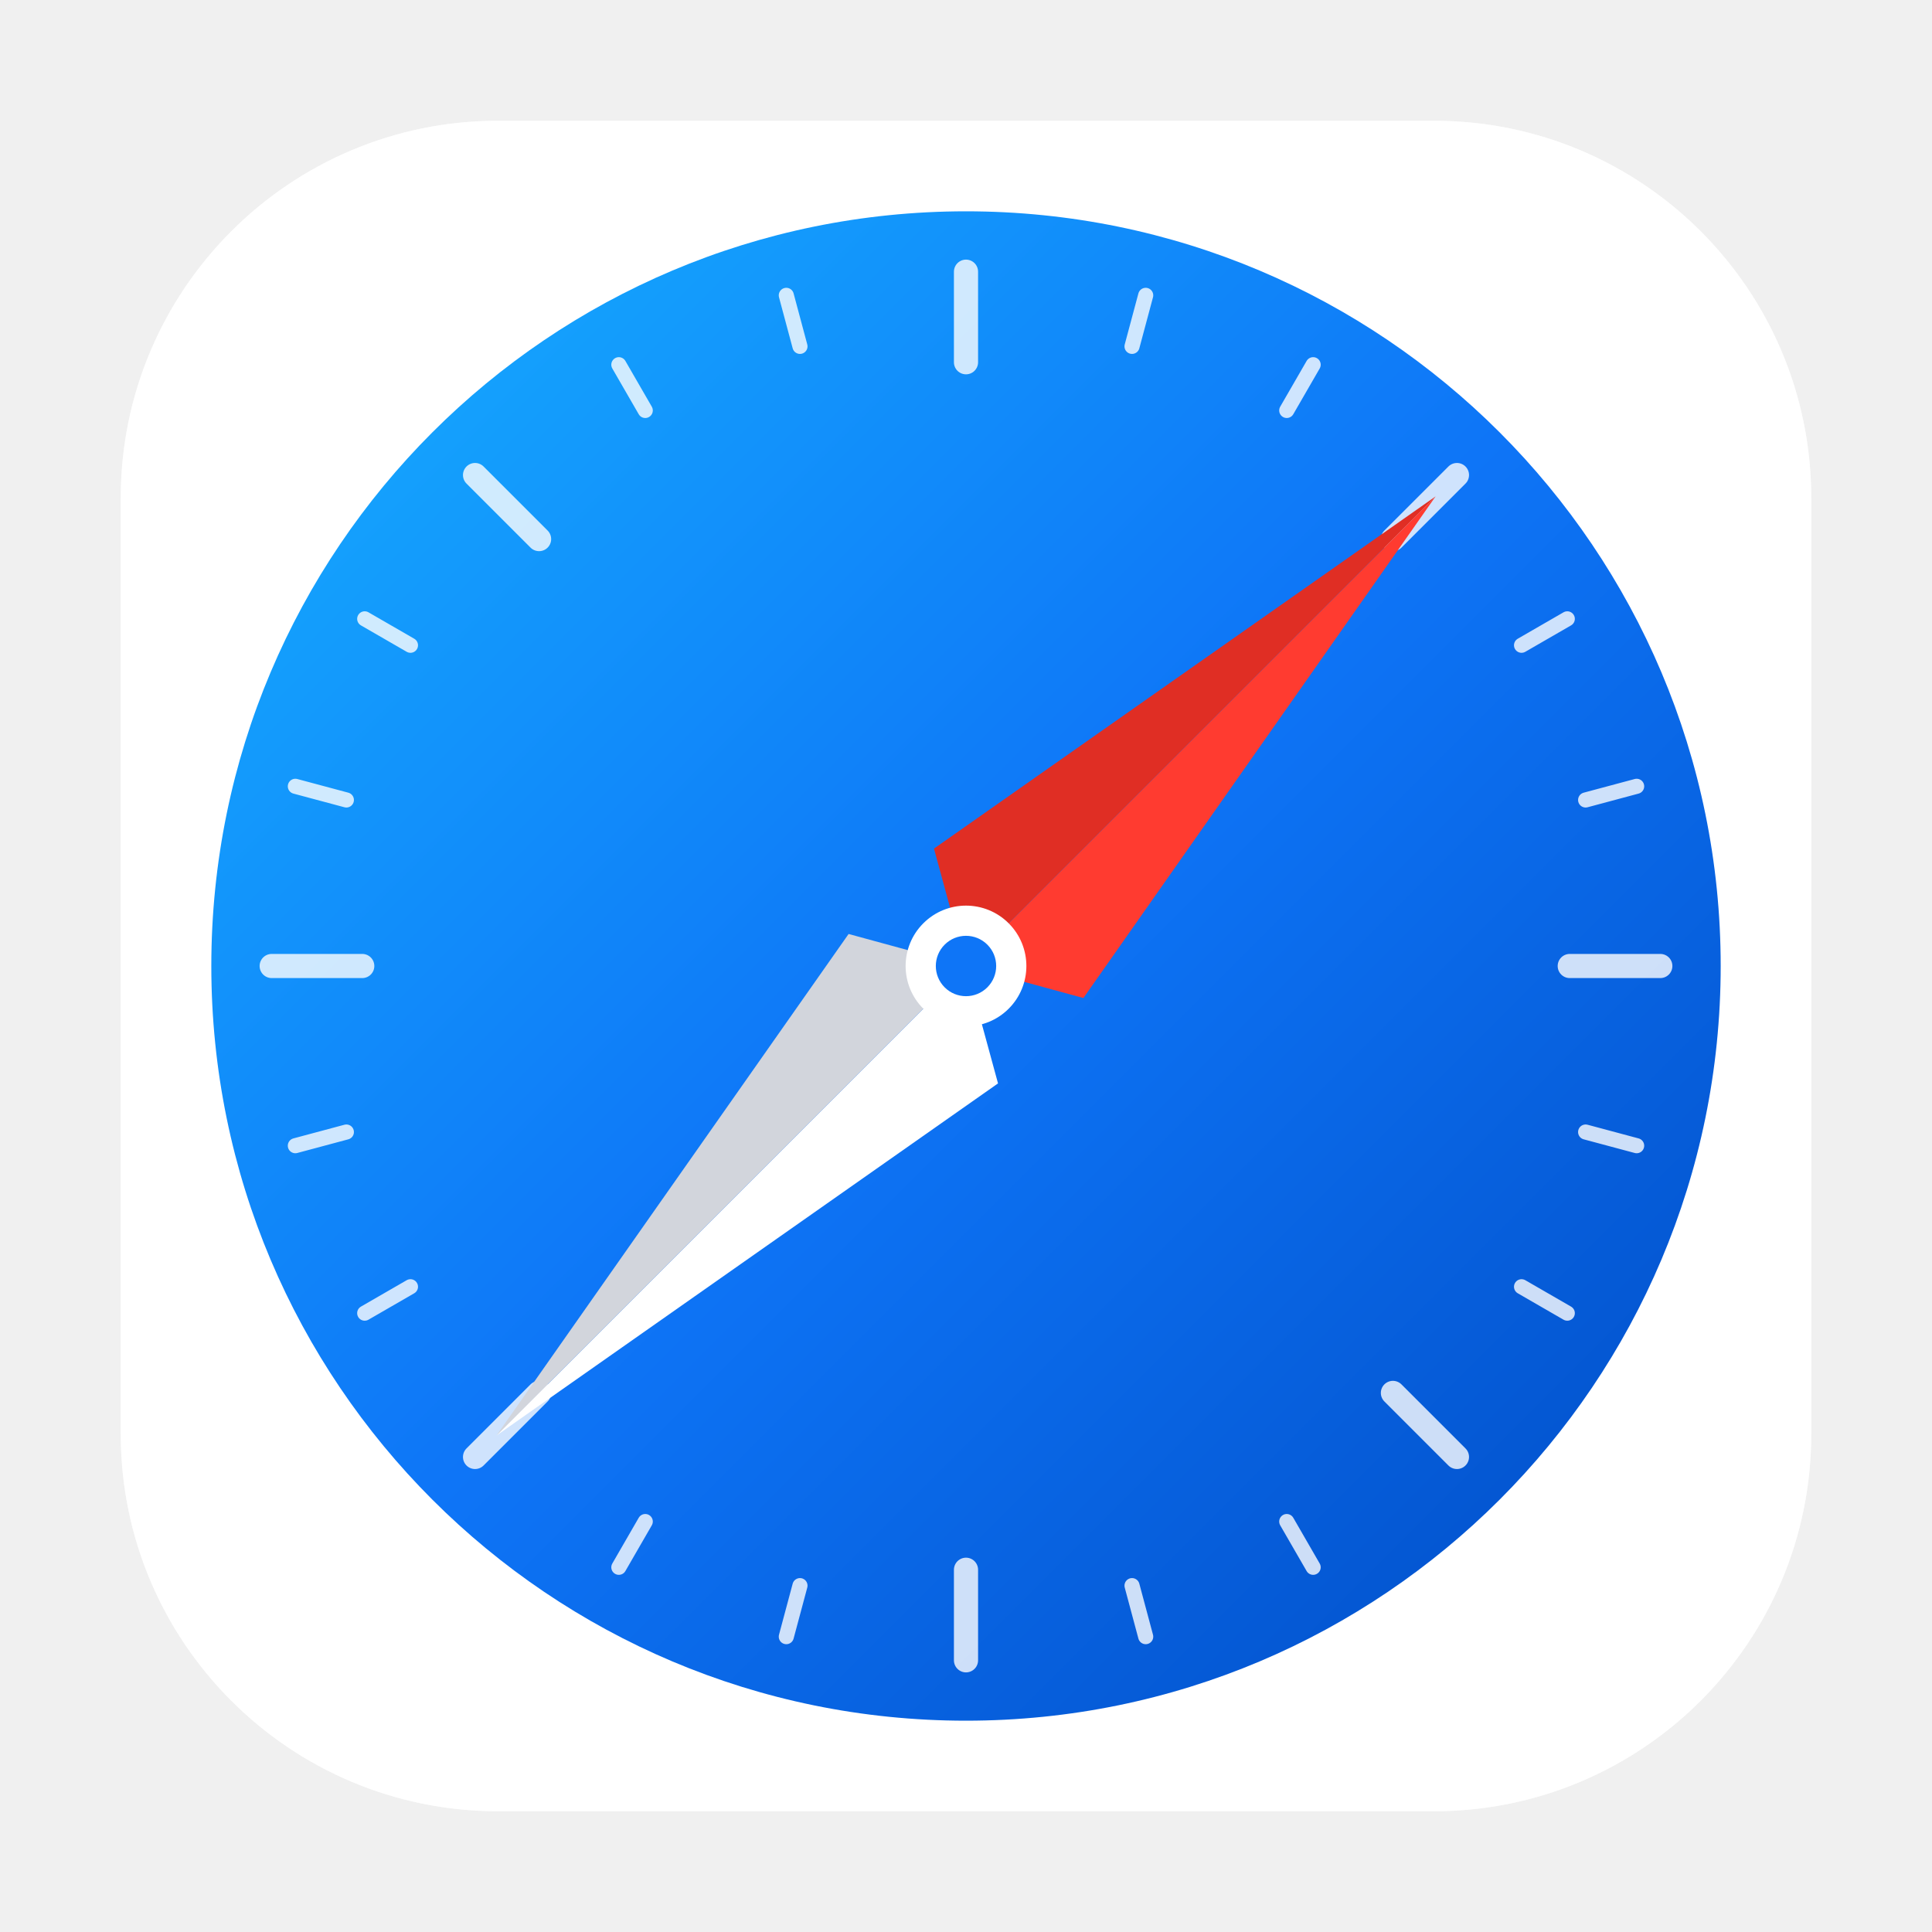
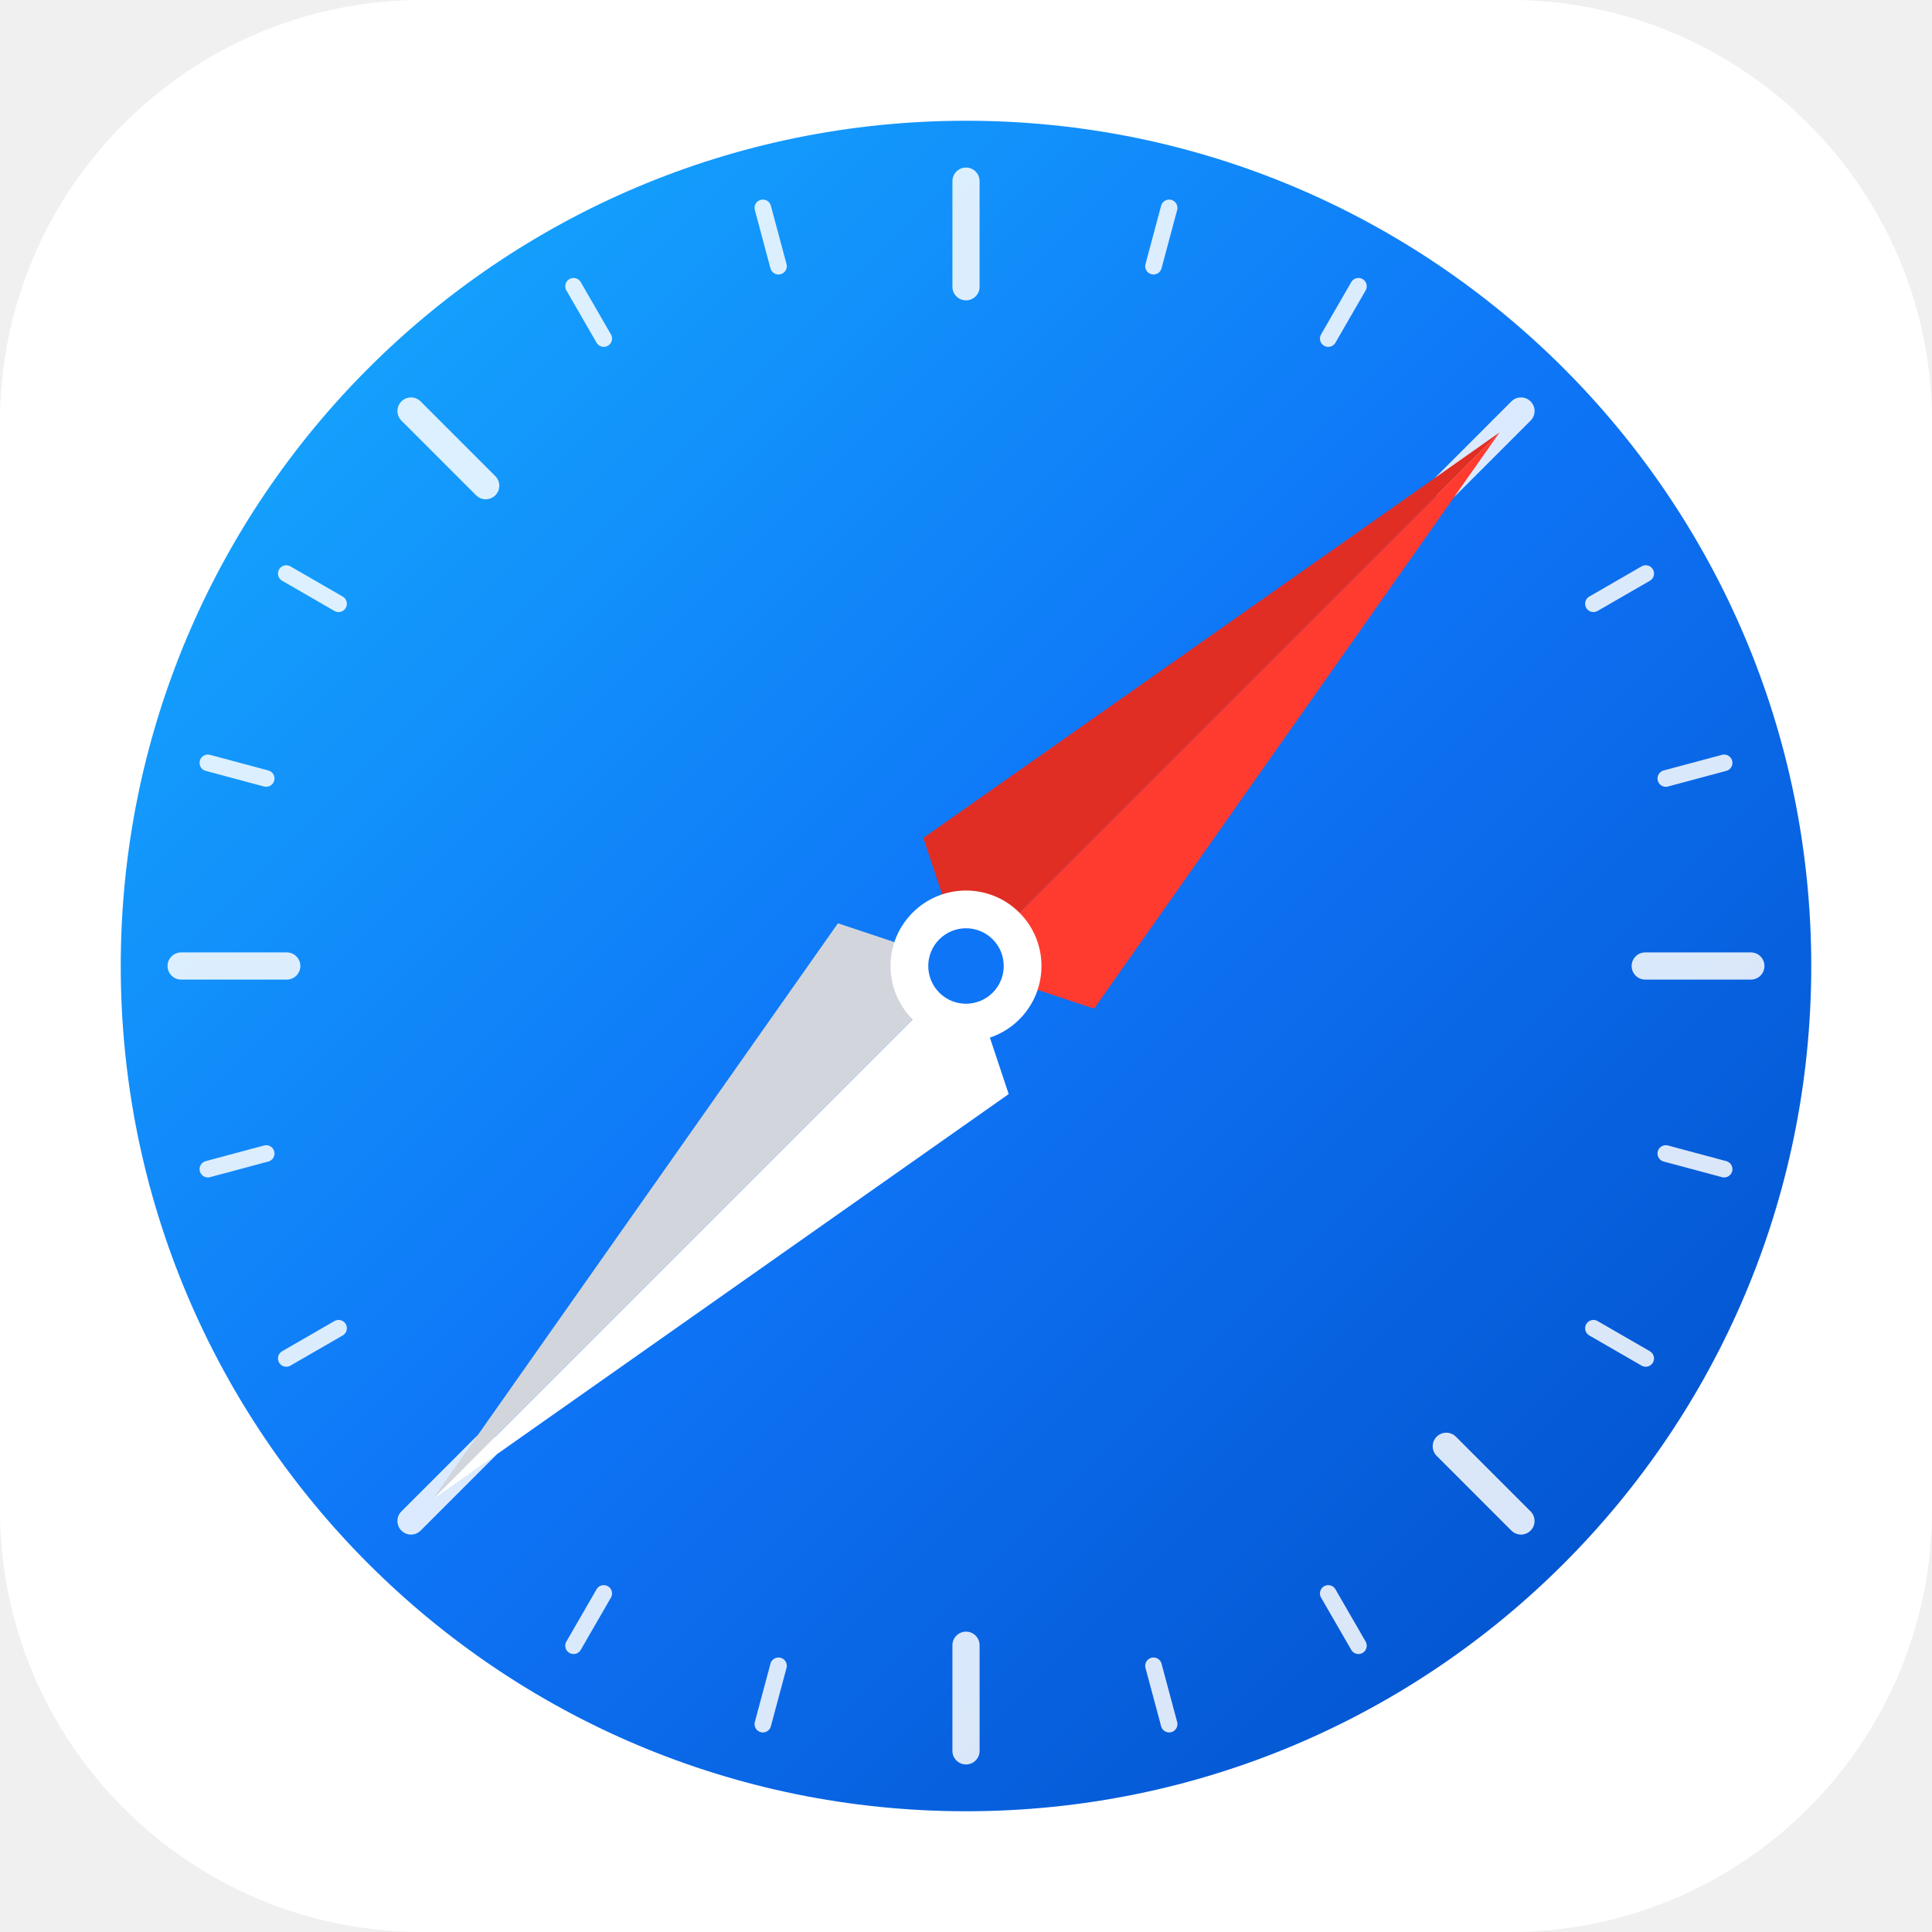
<svg xmlns="http://www.w3.org/2000/svg" viewBox="0 0 128 128" width="128" height="128">
  <defs>
    <linearGradient id="safari-dial" x1="0%" y1="0%" x2="100%" y2="100%">
      <stop offset="0%" stop-color="#16b1ff" />
      <stop offset="50%" stop-color="#0e75f7" />
      <stop offset="100%" stop-color="#004bc4" />
    </linearGradient>
-     <clipPath id="squircle">
-       <rect x="8" y="8" width="112" height="112" rx="25" ry="25" />
-     </clipPath>
  </defs>
-   <g clip-path="url(#squircle)">
-     <rect x="8" y="8" width="112" height="112" fill="#ffffff" />
-     <circle cx="64" cy="64" r="50" fill="url(#safari-dial)" />
-     <g stroke="#ffffff" stroke-opacity="0.8" stroke-linecap="round" transform="translate(64,64)">
-       <line x1="0" y1="-46" x2="0" y2="-40" stroke-width="1.6" transform="rotate(0)" />
-       <line x1="0" y1="-46" x2="0" y2="-42.5" stroke-width="1.0" transform="rotate(15)" />
-       <line x1="0" y1="-46" x2="0" y2="-42.5" stroke-width="1.0" transform="rotate(30)" />
-       <line x1="0" y1="-46" x2="0" y2="-40" stroke-width="1.6" transform="rotate(45)" />
-       <line x1="0" y1="-46" x2="0" y2="-42.5" stroke-width="1.0" transform="rotate(60)" />
-       <line x1="0" y1="-46" x2="0" y2="-42.5" stroke-width="1.0" transform="rotate(75)" />
-       <line x1="0" y1="-46" x2="0" y2="-40" stroke-width="1.6" transform="rotate(90)" />
-       <line x1="0" y1="-46" x2="0" y2="-42.5" stroke-width="1.0" transform="rotate(105)" />
-       <line x1="0" y1="-46" x2="0" y2="-42.5" stroke-width="1.0" transform="rotate(120)" />
-       <line x1="0" y1="-46" x2="0" y2="-40" stroke-width="1.6" transform="rotate(135)" />
-       <line x1="0" y1="-46" x2="0" y2="-42.5" stroke-width="1.0" transform="rotate(150)" />
-       <line x1="0" y1="-46" x2="0" y2="-42.5" stroke-width="1.0" transform="rotate(165)" />
-       <line x1="0" y1="-46" x2="0" y2="-40" stroke-width="1.6" transform="rotate(180)" />
-       <line x1="0" y1="-46" x2="0" y2="-42.5" stroke-width="1.0" transform="rotate(195)" />
-       <line x1="0" y1="-46" x2="0" y2="-42.5" stroke-width="1.0" transform="rotate(210)" />
-       <line x1="0" y1="-46" x2="0" y2="-40" stroke-width="1.6" transform="rotate(225)" />
-       <line x1="0" y1="-46" x2="0" y2="-42.5" stroke-width="1.0" transform="rotate(240)" />
-       <line x1="0" y1="-46" x2="0" y2="-42.5" stroke-width="1.0" transform="rotate(255)" />
-       <line x1="0" y1="-46" x2="0" y2="-40" stroke-width="1.6" transform="rotate(270)" />
-       <line x1="0" y1="-46" x2="0" y2="-42.5" stroke-width="1.0" transform="rotate(285)" />
-       <line x1="0" y1="-46" x2="0" y2="-42.5" stroke-width="1.0" transform="rotate(300)" />
-       <line x1="0" y1="-46" x2="0" y2="-40" stroke-width="1.6" transform="rotate(315)" />
-       <line x1="0" y1="-46" x2="0" y2="-42.5" stroke-width="1.0" transform="rotate(330)" />
-       <line x1="0" y1="-46" x2="0" y2="-42.5" stroke-width="1.0" transform="rotate(345)" />
-     </g>
-     <g transform="translate(64,64) rotate(45)">
-       <polygon points="0,-44 7,-4 0,0" fill="#ff3b30" />
-       <polygon points="0,-44 -7,-4 0,0" fill="#e02e24" />
-       <polygon points="0,44 7,4 0,0" fill="#ffffff" />
-       <polygon points="0,44 -7,4 0,0" fill="#d2d5dc" />
-       <circle cx="0" cy="0" r="4" fill="#ffffff" />
-       <circle cx="0" cy="0" r="2" fill="#0e75f7" />
-     </g>
-     <rect x="8.5" y="8.5" width="111" height="111" rx="24.5" ry="24.5" fill="none" stroke="#ffffff" stroke-opacity="0.5" stroke-width="1" />
+   <rect x="0" y="0" width="128" height="128" rx="28" ry="28" fill="#ffffff" />
+   <circle cx="64" cy="64" r="56" fill="url(#safari-dial)" />
+   <g stroke="#ffffff" stroke-opacity="0.85" stroke-linecap="round" transform="translate(64,64)">
+     <line x1="0" y1="-52" x2="0" y2="-45" stroke-width="1.8" transform="rotate(0)" />
+     <line x1="0" y1="-52" x2="0" y2="-48" stroke-width="1.1" transform="rotate(15)" />
+     <line x1="0" y1="-52" x2="0" y2="-48" stroke-width="1.1" transform="rotate(30)" />
+     <line x1="0" y1="-52" x2="0" y2="-45" stroke-width="1.8" transform="rotate(45)" />
+     <line x1="0" y1="-52" x2="0" y2="-48" stroke-width="1.1" transform="rotate(60)" />
+     <line x1="0" y1="-52" x2="0" y2="-48" stroke-width="1.1" transform="rotate(75)" />
+     <line x1="0" y1="-52" x2="0" y2="-45" stroke-width="1.8" transform="rotate(90)" />
+     <line x1="0" y1="-52" x2="0" y2="-48" stroke-width="1.1" transform="rotate(105)" />
+     <line x1="0" y1="-52" x2="0" y2="-48" stroke-width="1.1" transform="rotate(120)" />
+     <line x1="0" y1="-52" x2="0" y2="-45" stroke-width="1.8" transform="rotate(135)" />
+     <line x1="0" y1="-52" x2="0" y2="-48" stroke-width="1.1" transform="rotate(150)" />
+     <line x1="0" y1="-52" x2="0" y2="-48" stroke-width="1.1" transform="rotate(165)" />
+     <line x1="0" y1="-52" x2="0" y2="-45" stroke-width="1.8" transform="rotate(180)" />
+     <line x1="0" y1="-52" x2="0" y2="-48" stroke-width="1.1" transform="rotate(195)" />
+     <line x1="0" y1="-52" x2="0" y2="-48" stroke-width="1.1" transform="rotate(210)" />
+     <line x1="0" y1="-52" x2="0" y2="-45" stroke-width="1.8" transform="rotate(225)" />
+     <line x1="0" y1="-52" x2="0" y2="-48" stroke-width="1.1" transform="rotate(240)" />
+     <line x1="0" y1="-52" x2="0" y2="-48" stroke-width="1.1" transform="rotate(255)" />
+     <line x1="0" y1="-52" x2="0" y2="-45" stroke-width="1.8" transform="rotate(270)" />
+     <line x1="0" y1="-52" x2="0" y2="-48" stroke-width="1.1" transform="rotate(285)" />
+     <line x1="0" y1="-52" x2="0" y2="-48" stroke-width="1.1" transform="rotate(300)" />
+     <line x1="0" y1="-52" x2="0" y2="-45" stroke-width="1.8" transform="rotate(315)" />
+     <line x1="0" y1="-52" x2="0" y2="-48" stroke-width="1.1" transform="rotate(330)" />
+     <line x1="0" y1="-52" x2="0" y2="-48" stroke-width="1.1" transform="rotate(345)" />
  </g>
+   <g transform="translate(64,64) rotate(45)">
+     <polygon points="0,-50 8,-4 0,0" fill="#ff3b30" />
+     <polygon points="0,-50 -8,-4 0,0" fill="#e02e24" />
+     <polygon points="0,50 8,4 0,0" fill="#ffffff" />
+     <polygon points="0,50 -8,4 0,0" fill="#d2d5dc" />
+     <circle cx="0" cy="0" r="5" fill="#ffffff" />
+     <circle cx="0" cy="0" r="2.5" fill="#0e75f7" />
+   </g>
+   <rect x="0.5" y="0.5" width="127" height="127" rx="27.5" ry="27.5" fill="none" stroke="#ffffff" stroke-opacity="0.5" stroke-width="1" />
</svg>
